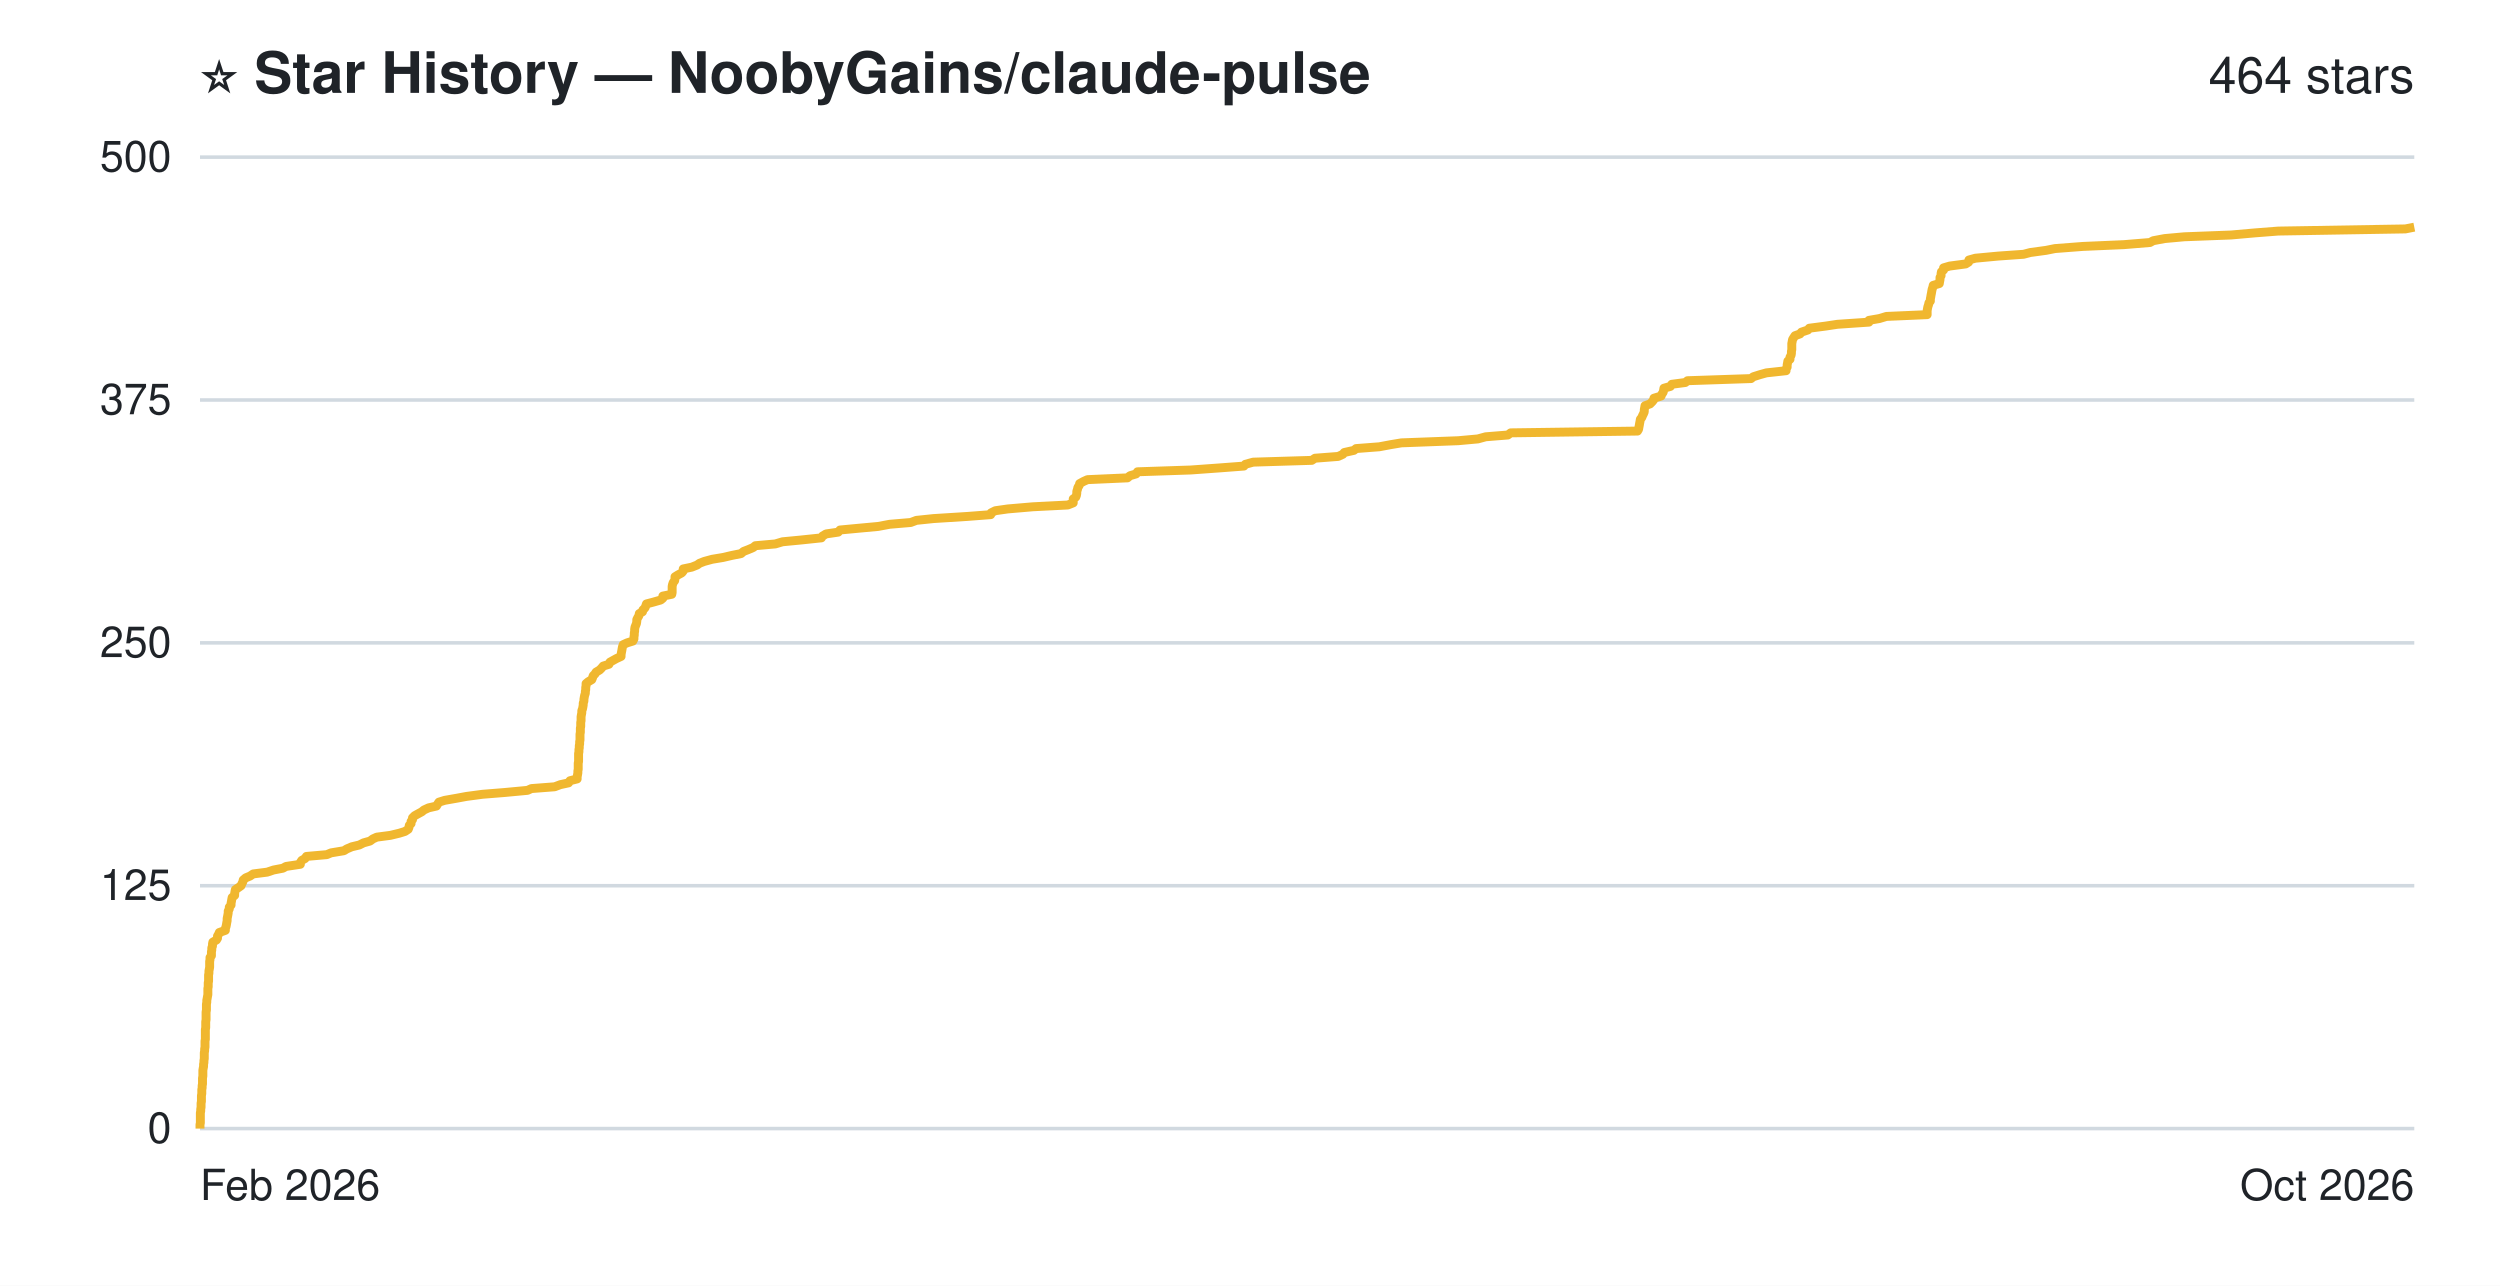
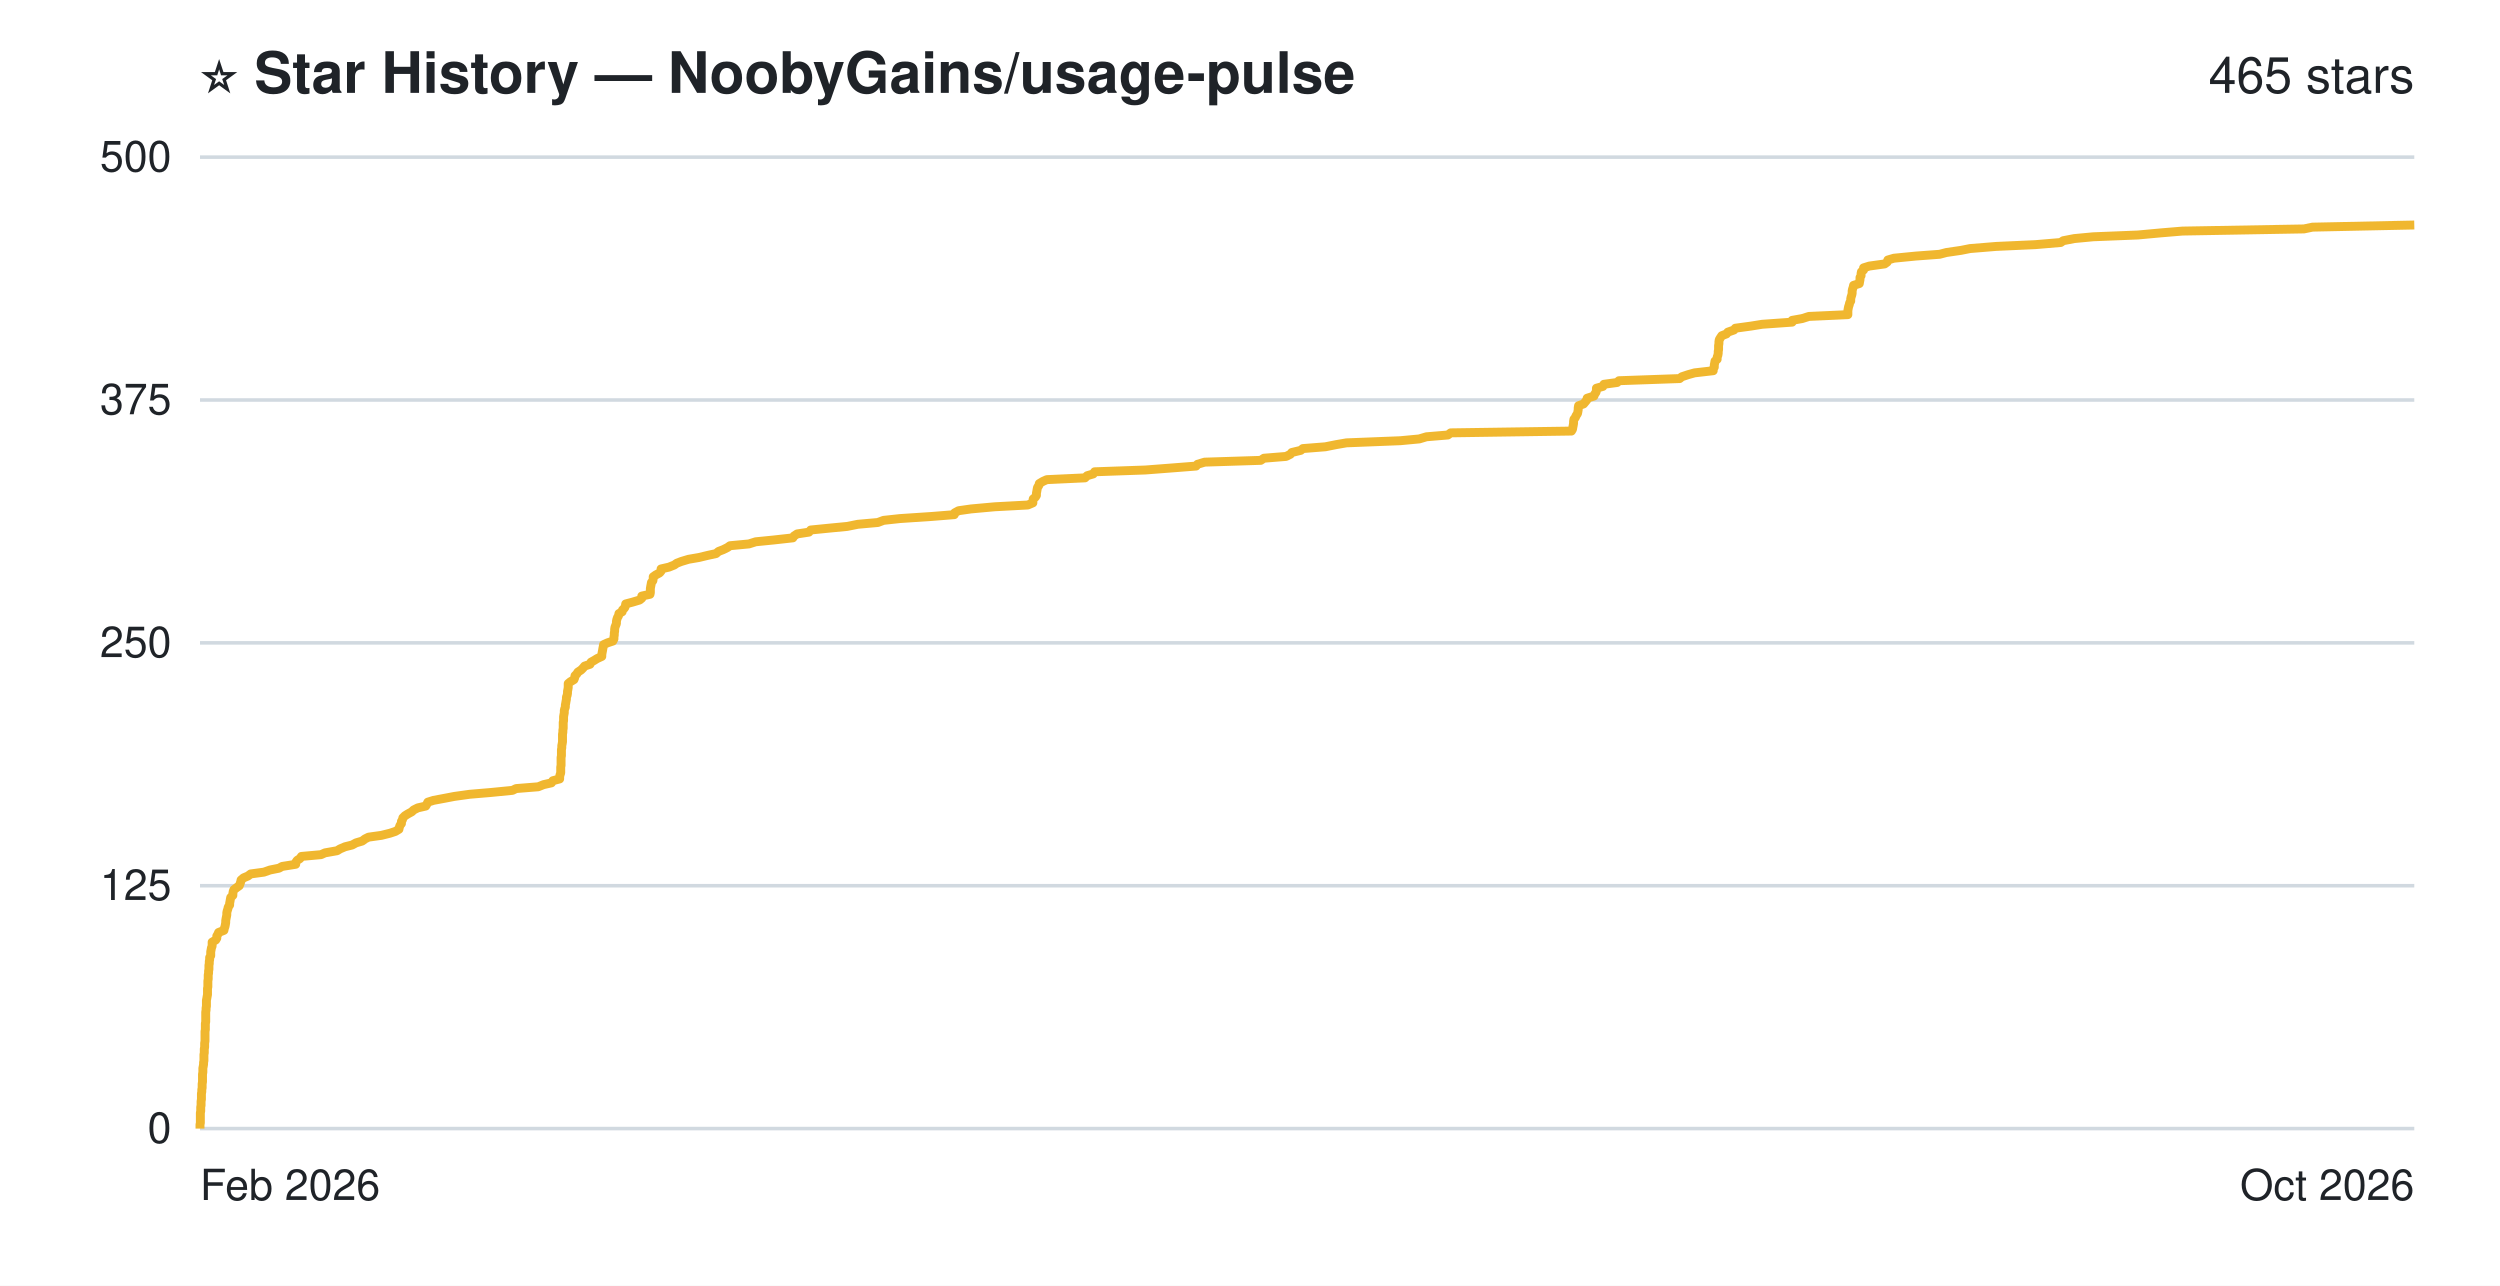
- <svg xmlns="http://www.w3.org/2000/svg" width="700" height="360" viewBox="0 0 700 360" role="img" aria-label="Star history of NoobyGains/claude-pulse: 464 stars">
+ <svg xmlns="http://www.w3.org/2000/svg" width="700" height="360" viewBox="0 0 700 360" role="img" aria-label="Star history of NoobyGains/usage-pulse: 465 stars">
  <rect width="700" height="360" fill="#ffffff" />
  <g font-family="-apple-system, 'Segoe UI', Helvetica, Arial, sans-serif">
-     <text x="56" y="26" font-size="16" font-weight="bold" fill="#1f2328">⭐ Star History — NoobyGains/claude-pulse</text>
-     <text x="676" y="26" text-anchor="end" font-size="14" fill="#1f2328">464 stars</text>
+     <text x="56" y="26" font-size="16" font-weight="bold" fill="#1f2328">⭐ Star History — NoobyGains/usage-pulse</text>
+     <text x="676" y="26" text-anchor="end" font-size="14" fill="#1f2328">465 stars</text>
    <line x1="56" y1="316.0" x2="676" y2="316.0" stroke="#d1d9e0" stroke-width="1" />
    <line x1="56" y1="248.0" x2="676" y2="248.0" stroke="#d1d9e0" stroke-width="1" />
    <line x1="56" y1="180.0" x2="676" y2="180.0" stroke="#d1d9e0" stroke-width="1" />
    <line x1="56" y1="112.0" x2="676" y2="112.0" stroke="#d1d9e0" stroke-width="1" />
    <line x1="56" y1="44.0" x2="676" y2="44.0" stroke="#d1d9e0" stroke-width="1" />
-     <path d="M56.0,316.0 L56.0,315.5 L56.0,314.9 L56.1,314.4 L56.1,313.8 L56.1,313.3 L56.1,312.7 L56.1,312.2 L56.1,311.6 L56.2,311.1 L56.2,310.6 L56.3,310.0 L56.3,309.5 L56.3,308.9 L56.4,308.4 L56.4,307.8 L56.4,307.3 L56.4,306.8 L56.5,306.2 L56.5,305.7 L56.5,305.1 L56.6,304.6 L56.6,304.0 L56.7,303.5 L56.7,302.9 L56.7,302.4 L56.7,301.9 L56.8,301.3 L56.8,300.8 L56.8,300.2 L56.8,299.7 L56.9,299.1 L57.0,298.6 L57.0,298.0 L57.1,297.5 L57.1,297.0 L57.2,296.4 L57.2,295.9 L57.2,295.3 L57.2,294.8 L57.3,294.2 L57.3,293.7 L57.4,293.2 L57.4,292.6 L57.4,292.1 L57.4,291.5 L57.5,291.0 L57.5,290.4 L57.5,289.9 L57.5,289.3 L57.5,288.8 L57.5,288.3 L57.6,287.7 L57.6,287.2 L57.6,286.6 L57.6,286.1 L57.7,285.5 L57.7,285.0 L57.7,284.4 L57.7,283.9 L57.7,283.4 L57.8,282.8 L57.8,282.3 L57.8,281.7 L57.8,281.2 L57.9,280.6 L57.9,280.1 L58.0,279.6 L58.1,279.0 L58.2,278.5 L58.2,277.9 L58.2,277.4 L58.2,276.8 L58.3,276.3 L58.3,275.7 L58.3,275.2 L58.4,274.7 L58.4,274.1 L58.4,273.6 L58.4,273.0 L58.5,272.5 L58.5,271.9 L58.6,271.4 L58.7,270.8 L58.7,270.3 L58.7,269.8 L58.7,269.2 L58.8,268.7 L58.8,268.1 L59.2,267.6 L59.2,267.0 L59.2,266.5 L59.3,266.0 L59.3,265.4 L59.5,264.9 L59.5,264.3 L59.6,263.8 L60.6,263.2 L60.9,262.7 L60.9,262.1 L61.2,261.6 L61.4,261.1 L63.1,260.5 L63.1,260.0 L63.3,259.4 L63.4,258.9 L63.5,258.3 L63.6,257.8 L63.6,257.2 L63.7,256.7 L63.8,256.2 L63.9,255.6 L63.9,255.1 L64.2,254.5 L64.2,254.0 L64.7,253.4 L64.7,252.9 L64.8,252.4 L64.9,251.8 L65.0,251.3 L65.7,250.7 L65.7,250.2 L65.8,249.6 L65.9,249.1 L66.8,248.5 L67.5,248.0 L67.7,247.5 L68.0,246.9 L68.1,246.4 L68.8,245.8 L70.0,245.3 L70.9,244.7 L74.8,244.2 L76.6,243.6 L79.2,243.1 L80.1,242.6 L84.1,242.0 L84.1,241.5 L84.5,240.9 L85.4,240.4 L85.8,239.8 L91.5,239.3 L92.7,238.8 L96.3,238.2 L97.1,237.7 L98.5,237.1 L100.6,236.6 L101.8,236.0 L103.6,235.5 L104.4,234.9 L105.5,234.4 L109.3,233.9 L111.8,233.3 L113.4,232.8 L114.3,232.2 L114.5,231.7 L114.6,231.1 L115.1,230.6 L115.1,230.0 L115.5,229.5 L115.5,229.0 L116.1,228.4 L117.0,227.9 L118.1,227.3 L118.7,226.8 L120.0,226.2 L122.2,225.7 L122.5,225.2 L122.9,224.6 L124.5,224.1 L127.9,223.5 L130.6,223.0 L135.1,222.4 L141.3,221.9 L147.7,221.3 L148.8,220.8 L155.3,220.3 L156.9,219.7 L159.2,219.2 L159.6,218.6 L161.6,218.1 L161.6,217.5 L161.7,217.0 L161.8,216.4 L161.8,215.9 L161.9,215.4 L161.9,214.8 L161.9,214.3 L161.9,213.7 L162.0,213.2 L162.0,212.6 L162.0,212.1 L162.0,211.6 L162.0,211.0 L162.1,210.5 L162.1,209.9 L162.2,209.4 L162.2,208.8 L162.3,208.3 L162.3,207.7 L162.4,207.2 L162.4,206.7 L162.4,206.1 L162.4,205.6 L162.5,205.0 L162.5,204.5 L162.5,203.9 L162.6,203.4 L162.6,202.8 L162.6,202.3 L162.7,201.8 L162.7,201.2 L162.7,200.7 L162.8,200.1 L162.9,199.6 L162.9,199.0 L163.1,198.5 L163.2,198.0 L163.3,197.4 L163.3,196.9 L163.5,196.3 L163.5,195.8 L163.6,195.2 L163.7,194.7 L163.9,194.1 L163.9,193.6 L164.0,193.1 L164.0,192.5 L164.1,192.0 L164.1,191.4 L164.7,190.9 L165.7,190.3 L165.9,189.8 L166.1,189.2 L166.6,188.7 L166.9,188.2 L167.9,187.6 L168.4,187.1 L168.9,186.5 L170.5,186.0 L170.8,185.4 L171.7,184.9 L172.6,184.4 L173.9,183.8 L173.9,183.3 L174.0,182.7 L174.1,182.2 L174.2,181.6 L174.3,181.1 L174.5,180.5 L175.6,180.0 L177.2,179.5 L177.5,178.9 L177.5,178.4 L177.6,177.8 L177.6,177.3 L177.7,176.7 L177.7,176.2 L177.8,175.6 L178.0,175.1 L178.2,174.6 L178.3,174.0 L178.3,173.5 L178.6,172.9 L178.9,172.4 L179.0,171.8 L179.9,171.3 L180.0,170.8 L180.6,170.2 L180.8,169.7 L181.0,169.1 L182.9,168.6 L185.0,168.0 L185.6,167.5 L185.6,166.9 L188.1,166.4 L188.2,165.9 L188.2,165.3 L188.2,164.8 L188.2,164.2 L188.3,163.7 L188.5,163.1 L188.9,162.6 L189.0,162.0 L189.0,161.5 L189.8,161.0 L190.9,160.4 L191.3,159.9 L191.3,159.3 L193.7,158.8 L195.2,158.2 L195.9,157.7 L197.2,157.2 L199.4,156.6 L202.4,156.1 L205.0,155.5 L207.5,155.0 L208.2,154.4 L209.5,153.9 L210.9,153.3 L211.5,152.8 L217.1,152.3 L219.1,151.7 L224.3,151.2 L230.0,150.6 L230.3,150.1 L231.3,149.5 L234.7,149.0 L235.2,148.4 L240.5,147.9 L245.9,147.4 L249.1,146.8 L255.0,146.3 L256.6,145.7 L261.4,145.2 L270.9,144.6 L277.4,144.1 L277.5,143.6 L278.7,143.0 L282.2,142.5 L289.2,141.9 L299.0,141.4 L300.5,140.8 L300.5,140.3 L300.5,139.7 L301.2,139.2 L301.4,138.7 L301.5,138.1 L301.5,137.6 L301.7,137.0 L301.8,136.5 L302.2,135.9 L302.3,135.4 L303.4,134.8 L304.5,134.3 L315.7,133.8 L316.4,133.2 L318.1,132.7 L318.5,132.1 L333.4,131.6 L341.7,131.0 L348.3,130.5 L348.7,130.0 L350.9,129.4 L367.3,128.9 L368.2,128.3 L374.7,127.8 L376.0,127.2 L376.4,126.7 L379.1,126.1 L379.7,125.6 L386.2,125.1 L389.4,124.5 L392.4,124.0 L408.3,123.4 L413.8,122.9 L416.0,122.3 L422.2,121.8 L423.0,121.2 L458.5,120.7 L458.8,120.2 L458.9,119.6 L459.0,119.1 L459.1,118.5 L459.2,118.0 L459.3,117.4 L459.7,116.9 L459.9,116.4 L460.2,115.8 L460.4,115.3 L460.4,114.7 L460.5,114.2 L460.6,113.6 L462.0,113.1 L462.6,112.5 L463.0,112.0 L463.1,111.5 L465.1,110.9 L465.3,110.4 L465.7,109.8 L465.8,109.3 L465.9,108.7 L467.7,108.2 L468.1,107.6 L471.9,107.1 L472.5,106.6 L490.3,106.0 L490.9,105.5 L492.8,104.9 L494.6,104.4 L500.1,103.8 L500.1,103.3 L500.4,102.8 L500.4,102.2 L500.5,101.7 L500.6,101.1 L501.2,100.6 L501.2,100.0 L501.5,99.5 L501.6,98.9 L501.6,98.4 L501.7,97.9 L501.7,97.3 L501.7,96.8 L501.7,96.2 L501.8,95.7 L501.9,95.1 L502.2,94.6 L502.6,94.0 L504.0,93.5 L504.4,93.0 L506.2,92.4 L506.6,91.9 L511.2,91.3 L514.5,90.8 L523.3,90.2 L523.3,89.7 L526.2,89.2 L528.2,88.6 L539.6,88.1 L539.6,87.5 L539.6,87.0 L539.7,86.4 L539.8,85.9 L540.0,85.3 L540.1,84.8 L540.5,84.3 L540.5,83.7 L540.6,83.2 L540.7,82.6 L540.8,82.1 L540.9,81.5 L541.0,81.0 L541.2,80.4 L541.3,79.9 L543.0,79.4 L543.1,78.8 L543.2,78.3 L543.2,77.7 L543.5,77.2 L543.5,76.6 L543.6,76.1 L544.2,75.6 L544.2,75.0 L545.9,74.5 L550.4,73.9 L551.2,73.4 L551.3,72.8 L553.1,72.3 L559.5,71.7 L566.6,71.2 L568.5,70.7 L572.9,70.1 L575.4,69.6 L583.2,69.0 L594.7,68.5 L602.0,67.9 L602.9,67.4 L606.1,66.8 L611.6,66.3 L624.7,65.8 L631.5,65.2 L637.9,64.7 L673.5,64.1 L676.0,63.6" fill="none" stroke="#f0b72f" stroke-width="2.5" stroke-linejoin="round" />
+     <path d="M56.0,316.0 L56.0,315.5 L56.0,314.9 L56.1,314.4 L56.1,313.8 L56.1,313.3 L56.1,312.7 L56.1,312.2 L56.1,311.6 L56.2,311.1 L56.2,310.6 L56.2,310.0 L56.3,309.5 L56.3,308.9 L56.3,308.4 L56.4,307.8 L56.4,307.3 L56.4,306.8 L56.4,306.2 L56.5,305.7 L56.5,305.1 L56.6,304.6 L56.6,304.0 L56.6,303.5 L56.7,302.9 L56.7,302.4 L56.7,301.9 L56.7,301.3 L56.7,300.8 L56.8,300.2 L56.8,299.7 L56.8,299.1 L56.9,298.6 L57.0,298.0 L57.0,297.5 L57.1,297.0 L57.1,296.4 L57.1,295.9 L57.1,295.3 L57.2,294.8 L57.2,294.2 L57.2,293.7 L57.3,293.2 L57.3,292.6 L57.3,292.1 L57.4,291.5 L57.4,291.0 L57.4,290.4 L57.4,289.9 L57.4,289.3 L57.4,288.8 L57.5,288.3 L57.5,287.7 L57.5,287.2 L57.5,286.6 L57.6,286.1 L57.6,285.5 L57.6,285.0 L57.6,284.4 L57.6,283.9 L57.6,283.4 L57.7,282.8 L57.7,282.3 L57.8,281.7 L57.8,281.2 L57.8,280.6 L57.8,280.1 L57.9,279.6 L58.0,279.0 L58.1,278.5 L58.1,277.9 L58.1,277.4 L58.1,276.8 L58.2,276.3 L58.2,275.7 L58.2,275.2 L58.2,274.7 L58.3,274.1 L58.3,273.6 L58.3,273.0 L58.4,272.5 L58.4,271.9 L58.5,271.4 L58.5,270.8 L58.5,270.3 L58.6,269.8 L58.6,269.2 L58.7,268.7 L58.7,268.1 L59.0,267.6 L59.0,267.0 L59.0,266.5 L59.1,266.0 L59.2,265.4 L59.4,264.9 L59.4,264.3 L59.4,263.8 L60.4,263.2 L60.7,262.7 L60.7,262.1 L61.0,261.6 L61.2,261.1 L62.7,260.5 L62.8,260.0 L63.0,259.4 L63.1,258.9 L63.2,258.3 L63.2,257.8 L63.3,257.2 L63.4,256.7 L63.5,256.2 L63.5,255.6 L63.6,255.1 L63.8,254.5 L63.9,254.0 L64.3,253.4 L64.3,252.9 L64.4,252.4 L64.5,251.8 L64.6,251.3 L65.2,250.7 L65.2,250.2 L65.3,249.6 L65.5,249.1 L66.3,248.5 L67.0,248.0 L67.2,247.5 L67.4,246.9 L67.5,246.4 L68.2,245.8 L69.4,245.3 L70.2,244.7 L73.9,244.2 L75.6,243.6 L78.1,243.1 L79.0,242.6 L82.8,242.0 L82.8,241.5 L83.2,240.9 L84.0,240.4 L84.4,239.8 L89.9,239.3 L91.0,238.8 L94.4,238.2 L95.2,237.7 L96.6,237.1 L98.6,236.6 L99.7,236.0 L101.4,235.5 L102.2,234.9 L103.2,234.4 L106.8,233.9 L109.2,233.3 L110.7,232.8 L111.7,232.2 L111.8,231.7 L112.0,231.1 L112.4,230.6 L112.4,230.0 L112.7,229.5 L112.8,229.0 L113.4,228.4 L114.2,227.9 L115.3,227.3 L115.8,226.8 L117.0,226.2 L119.2,225.7 L119.5,225.2 L119.8,224.6 L121.4,224.1 L124.6,223.5 L127.2,223.0 L131.5,222.4 L137.4,221.9 L143.5,221.3 L144.5,220.8 L150.7,220.3 L152.2,219.7 L154.4,219.2 L154.8,218.6 L156.7,218.1 L156.7,217.5 L156.8,217.0 L157.0,216.4 L157.0,215.9 L157.0,215.4 L157.0,214.8 L157.1,214.3 L157.1,213.7 L157.1,213.2 L157.1,212.6 L157.1,212.1 L157.2,211.6 L157.2,211.0 L157.2,210.5 L157.2,209.9 L157.3,209.4 L157.3,208.8 L157.4,208.3 L157.5,207.7 L157.5,207.2 L157.5,206.7 L157.5,206.1 L157.5,205.6 L157.6,205.0 L157.6,204.5 L157.7,203.9 L157.7,203.4 L157.7,202.8 L157.7,202.3 L157.8,201.8 L157.8,201.2 L157.8,200.7 L157.9,200.1 L158.0,199.6 L158.0,199.0 L158.1,198.5 L158.3,198.0 L158.3,197.4 L158.4,196.9 L158.5,196.3 L158.6,195.8 L158.6,195.2 L158.8,194.7 L158.9,194.1 L158.9,193.6 L159.0,193.1 L159.1,192.5 L159.1,192.0 L159.1,191.4 L159.7,190.9 L160.7,190.3 L160.9,189.8 L161.0,189.2 L161.5,188.7 L161.8,188.2 L162.7,187.6 L163.2,187.1 L163.7,186.5 L165.2,186.0 L165.5,185.4 L166.4,184.9 L167.2,184.4 L168.5,183.8 L168.5,183.3 L168.6,182.7 L168.7,182.2 L168.8,181.6 L168.9,181.1 L169.0,180.5 L170.1,180.0 L171.6,179.5 L171.9,178.9 L171.9,178.4 L172.0,177.8 L172.0,177.3 L172.1,176.7 L172.1,176.2 L172.2,175.6 L172.4,175.1 L172.6,174.6 L172.6,174.0 L172.7,173.5 L172.9,172.9 L173.2,172.4 L173.3,171.8 L174.2,171.3 L174.3,170.8 L174.9,170.2 L175.1,169.7 L175.2,169.1 L177.1,168.6 L179.1,168.0 L179.7,167.5 L179.7,166.9 L182.0,166.4 L182.1,165.9 L182.1,165.3 L182.1,164.8 L182.2,164.2 L182.3,163.7 L182.4,163.1 L182.8,162.6 L182.9,162.0 L182.9,161.5 L183.6,161.0 L184.7,160.4 L185.1,159.9 L185.1,159.3 L187.3,158.8 L188.8,158.2 L189.5,157.7 L190.8,157.2 L192.8,156.6 L195.7,156.1 L198.2,155.5 L200.5,155.0 L201.2,154.4 L202.5,153.9 L203.7,153.3 L204.4,152.8 L209.7,152.3 L211.6,151.7 L216.6,151.2 L222.0,150.6 L222.3,150.1 L223.2,149.5 L226.5,149.0 L227.0,148.4 L232.0,147.9 L237.2,147.4 L240.2,146.8 L245.8,146.3 L247.4,145.7 L252.0,145.2 L261.0,144.6 L267.2,144.1 L267.3,143.6 L268.4,143.0 L271.9,142.5 L278.5,141.9 L287.8,141.4 L289.2,140.8 L289.2,140.3 L289.3,139.7 L289.9,139.2 L290.2,138.7 L290.2,138.1 L290.3,137.6 L290.4,137.0 L290.5,136.5 L290.9,135.9 L291.0,135.4 L292.0,134.8 L293.1,134.3 L303.8,133.8 L304.4,133.2 L306.1,132.7 L306.5,132.1 L320.7,131.6 L328.5,131.0 L334.9,130.5 L335.3,130.0 L337.3,129.4 L353.0,128.9 L353.9,128.3 L360.1,127.8 L361.3,127.2 L361.7,126.7 L364.2,126.1 L364.8,125.6 L371.1,125.1 L374.1,124.5 L377.0,124.0 L392.1,123.4 L397.4,122.9 L399.4,122.3 L405.4,121.8 L406.2,121.2 L440.0,120.7 L440.3,120.2 L440.4,119.6 L440.5,119.1 L440.6,118.5 L440.6,118.0 L440.7,117.4 L441.1,116.9 L441.3,116.4 L441.7,115.8 L441.8,115.3 L441.9,114.7 L441.9,114.2 L442.0,113.6 L443.4,113.1 L443.9,112.5 L444.3,112.0 L444.4,111.5 L446.3,110.9 L446.5,110.4 L446.9,109.8 L447.0,109.3 L447.0,108.7 L448.8,108.2 L449.1,107.6 L452.8,107.1 L453.3,106.6 L470.3,106.0 L470.9,105.5 L472.7,104.9 L474.5,104.4 L479.7,103.8 L479.7,103.3 L480.0,102.8 L480.0,102.2 L480.1,101.7 L480.2,101.1 L480.8,100.6 L480.8,100.0 L481.0,99.5 L481.1,98.9 L481.1,98.4 L481.2,97.9 L481.2,97.3 L481.2,96.8 L481.3,96.2 L481.3,95.7 L481.4,95.1 L481.7,94.6 L482.1,94.0 L483.4,93.5 L483.8,93.0 L485.5,92.4 L485.9,91.9 L490.3,91.3 L493.4,90.8 L501.8,90.2 L501.8,89.7 L504.6,89.2 L506.5,88.6 L517.4,88.1 L517.4,87.5 L517.4,87.0 L517.5,86.4 L517.6,85.9 L517.8,85.3 L517.9,84.8 L518.2,84.3 L518.2,83.7 L518.3,83.2 L518.5,82.6 L518.6,82.1 L518.6,81.5 L518.7,81.0 L518.9,80.4 L519.0,79.9 L520.6,79.4 L520.7,78.8 L520.8,78.3 L520.8,77.7 L521.1,77.2 L521.1,76.6 L521.2,76.1 L521.8,75.6 L521.8,75.0 L523.4,74.5 L527.7,73.9 L528.4,73.4 L528.6,72.8 L530.3,72.3 L536.4,71.7 L543.1,71.2 L545.0,70.7 L549.1,70.1 L551.6,69.6 L558.9,69.0 L569.9,68.5 L577.0,67.9 L577.7,67.4 L580.8,66.8 L586.1,66.3 L598.6,65.8 L605.1,65.2 L611.1,64.7 L645.1,64.1 L647.5,63.6 L676.0,63.0" fill="none" stroke="#f0b72f" stroke-width="2.5" stroke-linejoin="round" />
    <text x="48" y="320.0" text-anchor="end" font-size="12" fill="#1f2328">0</text>
    <text x="48" y="252.0" text-anchor="end" font-size="12" fill="#1f2328">125</text>
    <text x="48" y="184.0" text-anchor="end" font-size="12" fill="#1f2328">250</text>
    <text x="48" y="116.0" text-anchor="end" font-size="12" fill="#1f2328">375</text>
    <text x="48" y="48.0" text-anchor="end" font-size="12" fill="#1f2328">500</text>
    <text x="56" y="336" text-anchor="start" font-size="12" fill="#1f2328">Feb 2026</text>
    <text x="676" y="336" text-anchor="end" font-size="12" fill="#1f2328">Oct 2026</text>
  </g>
</svg>
